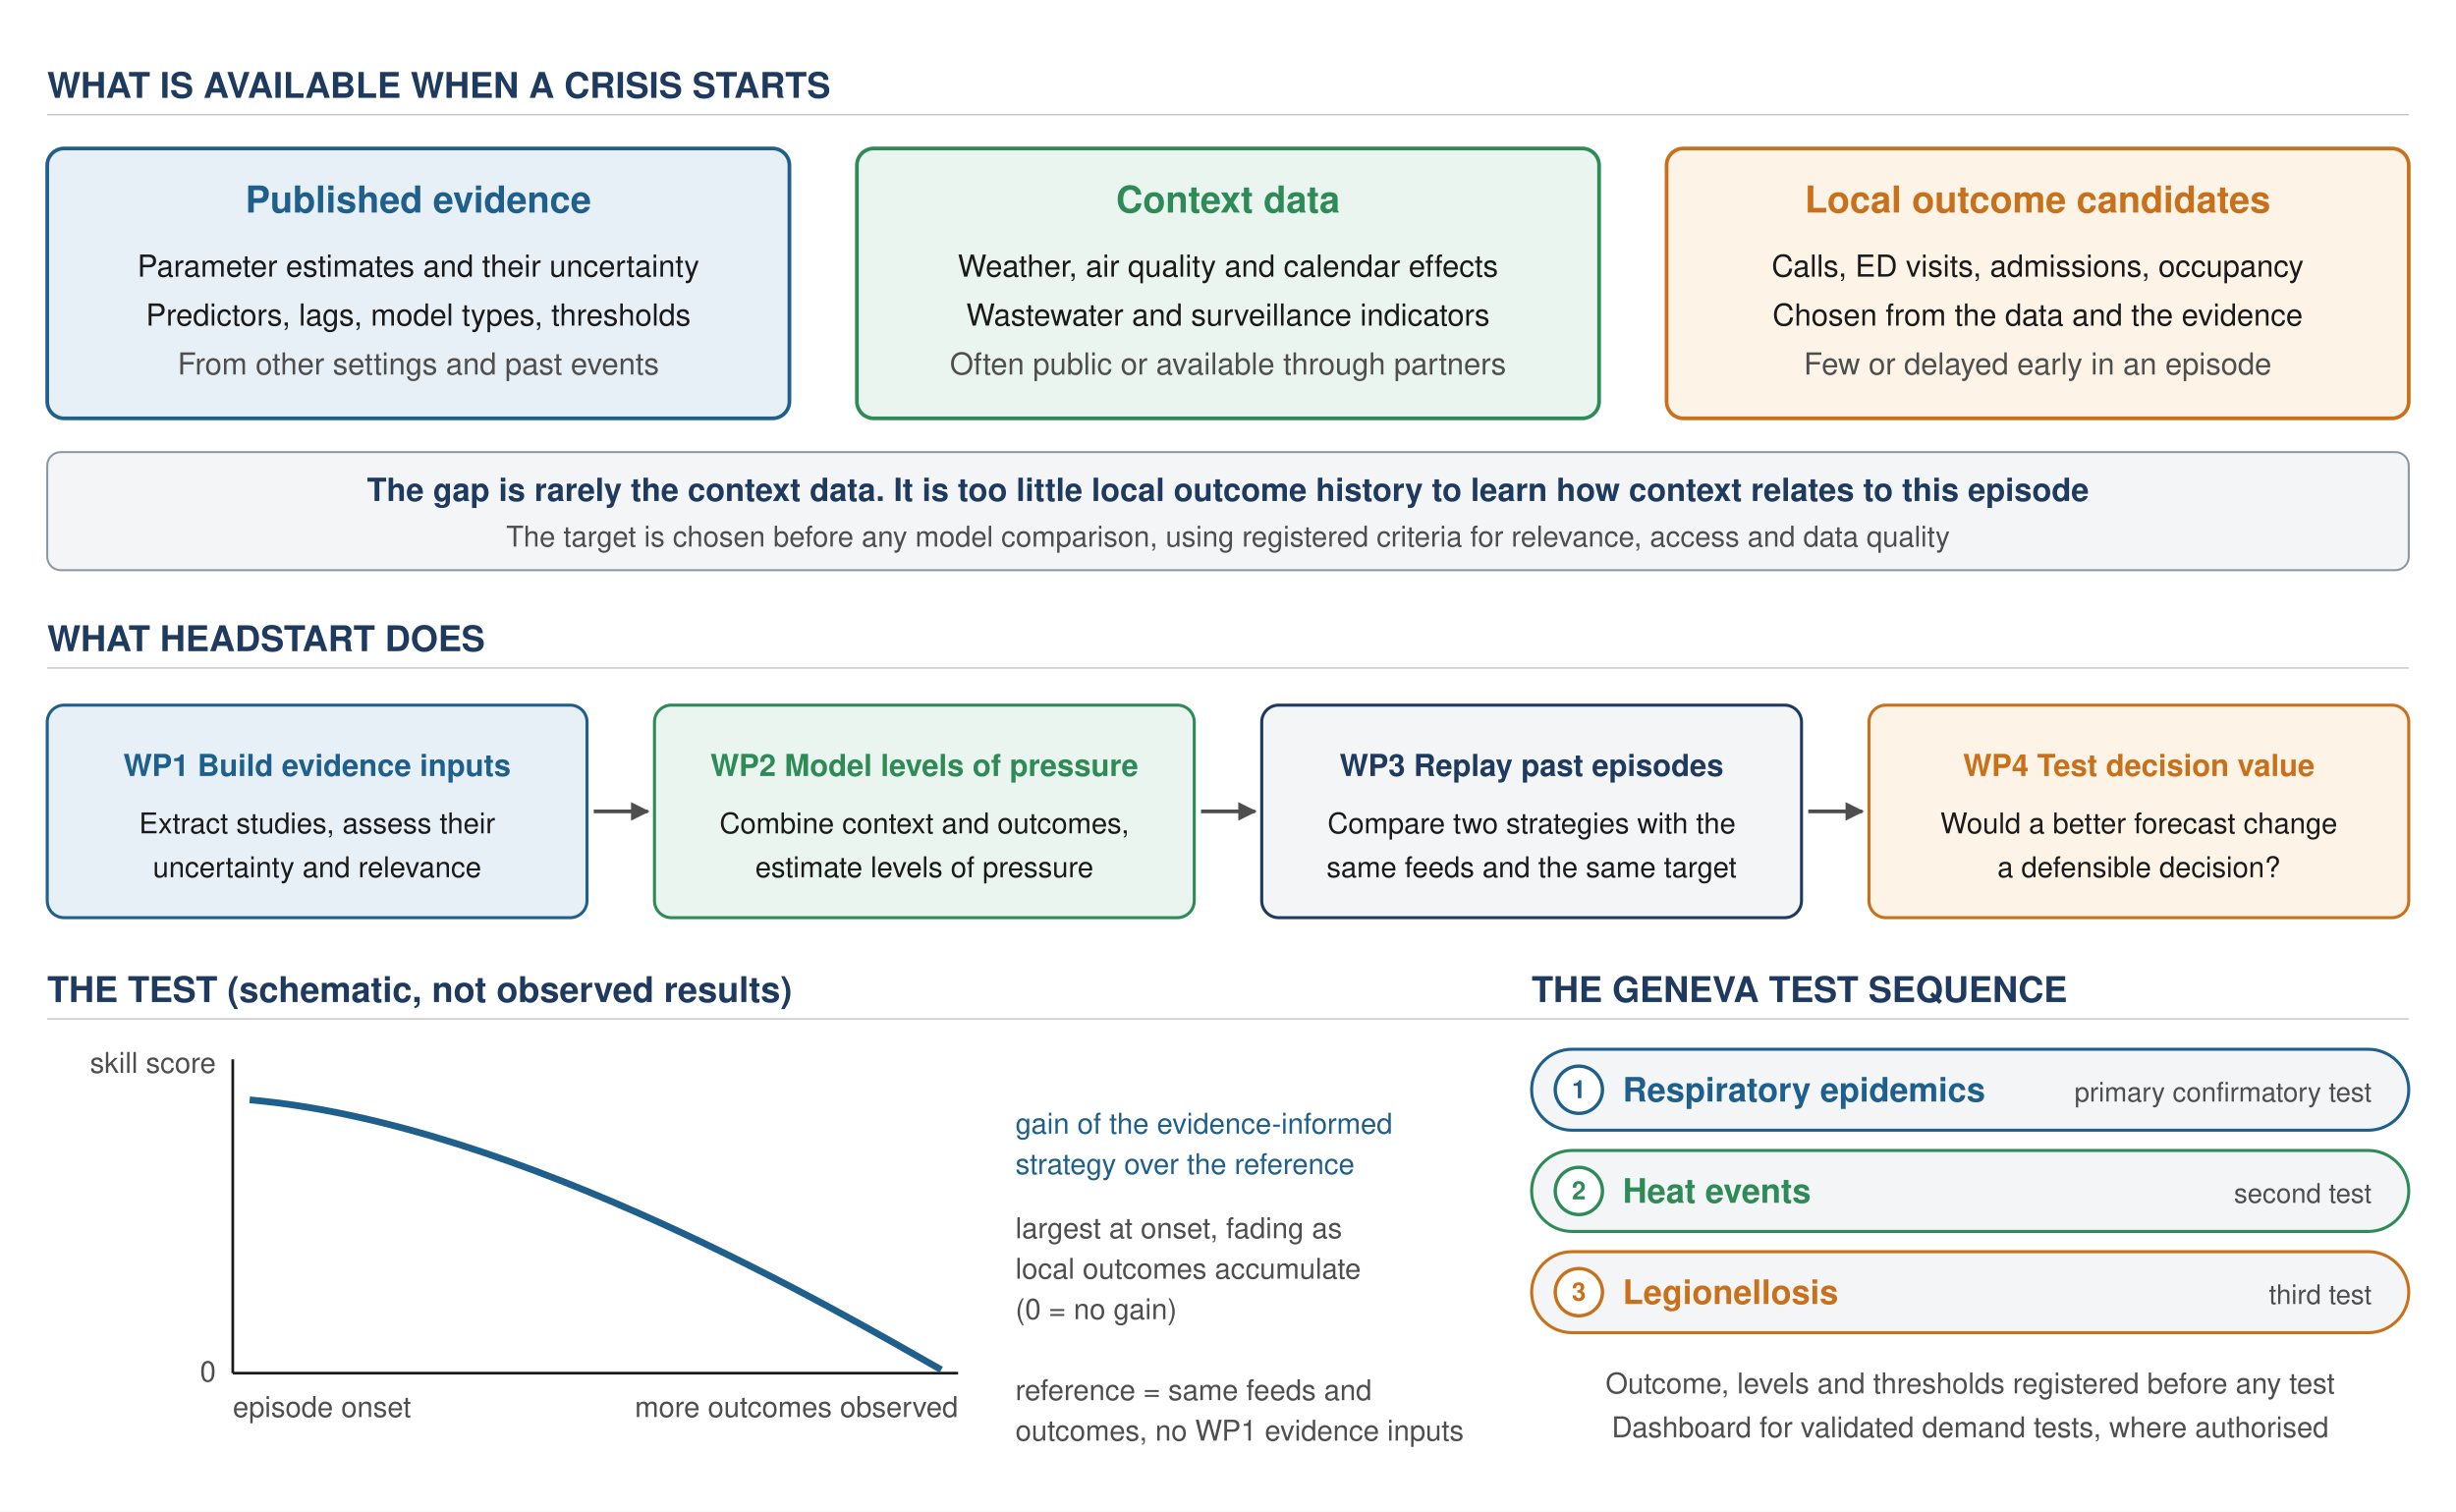
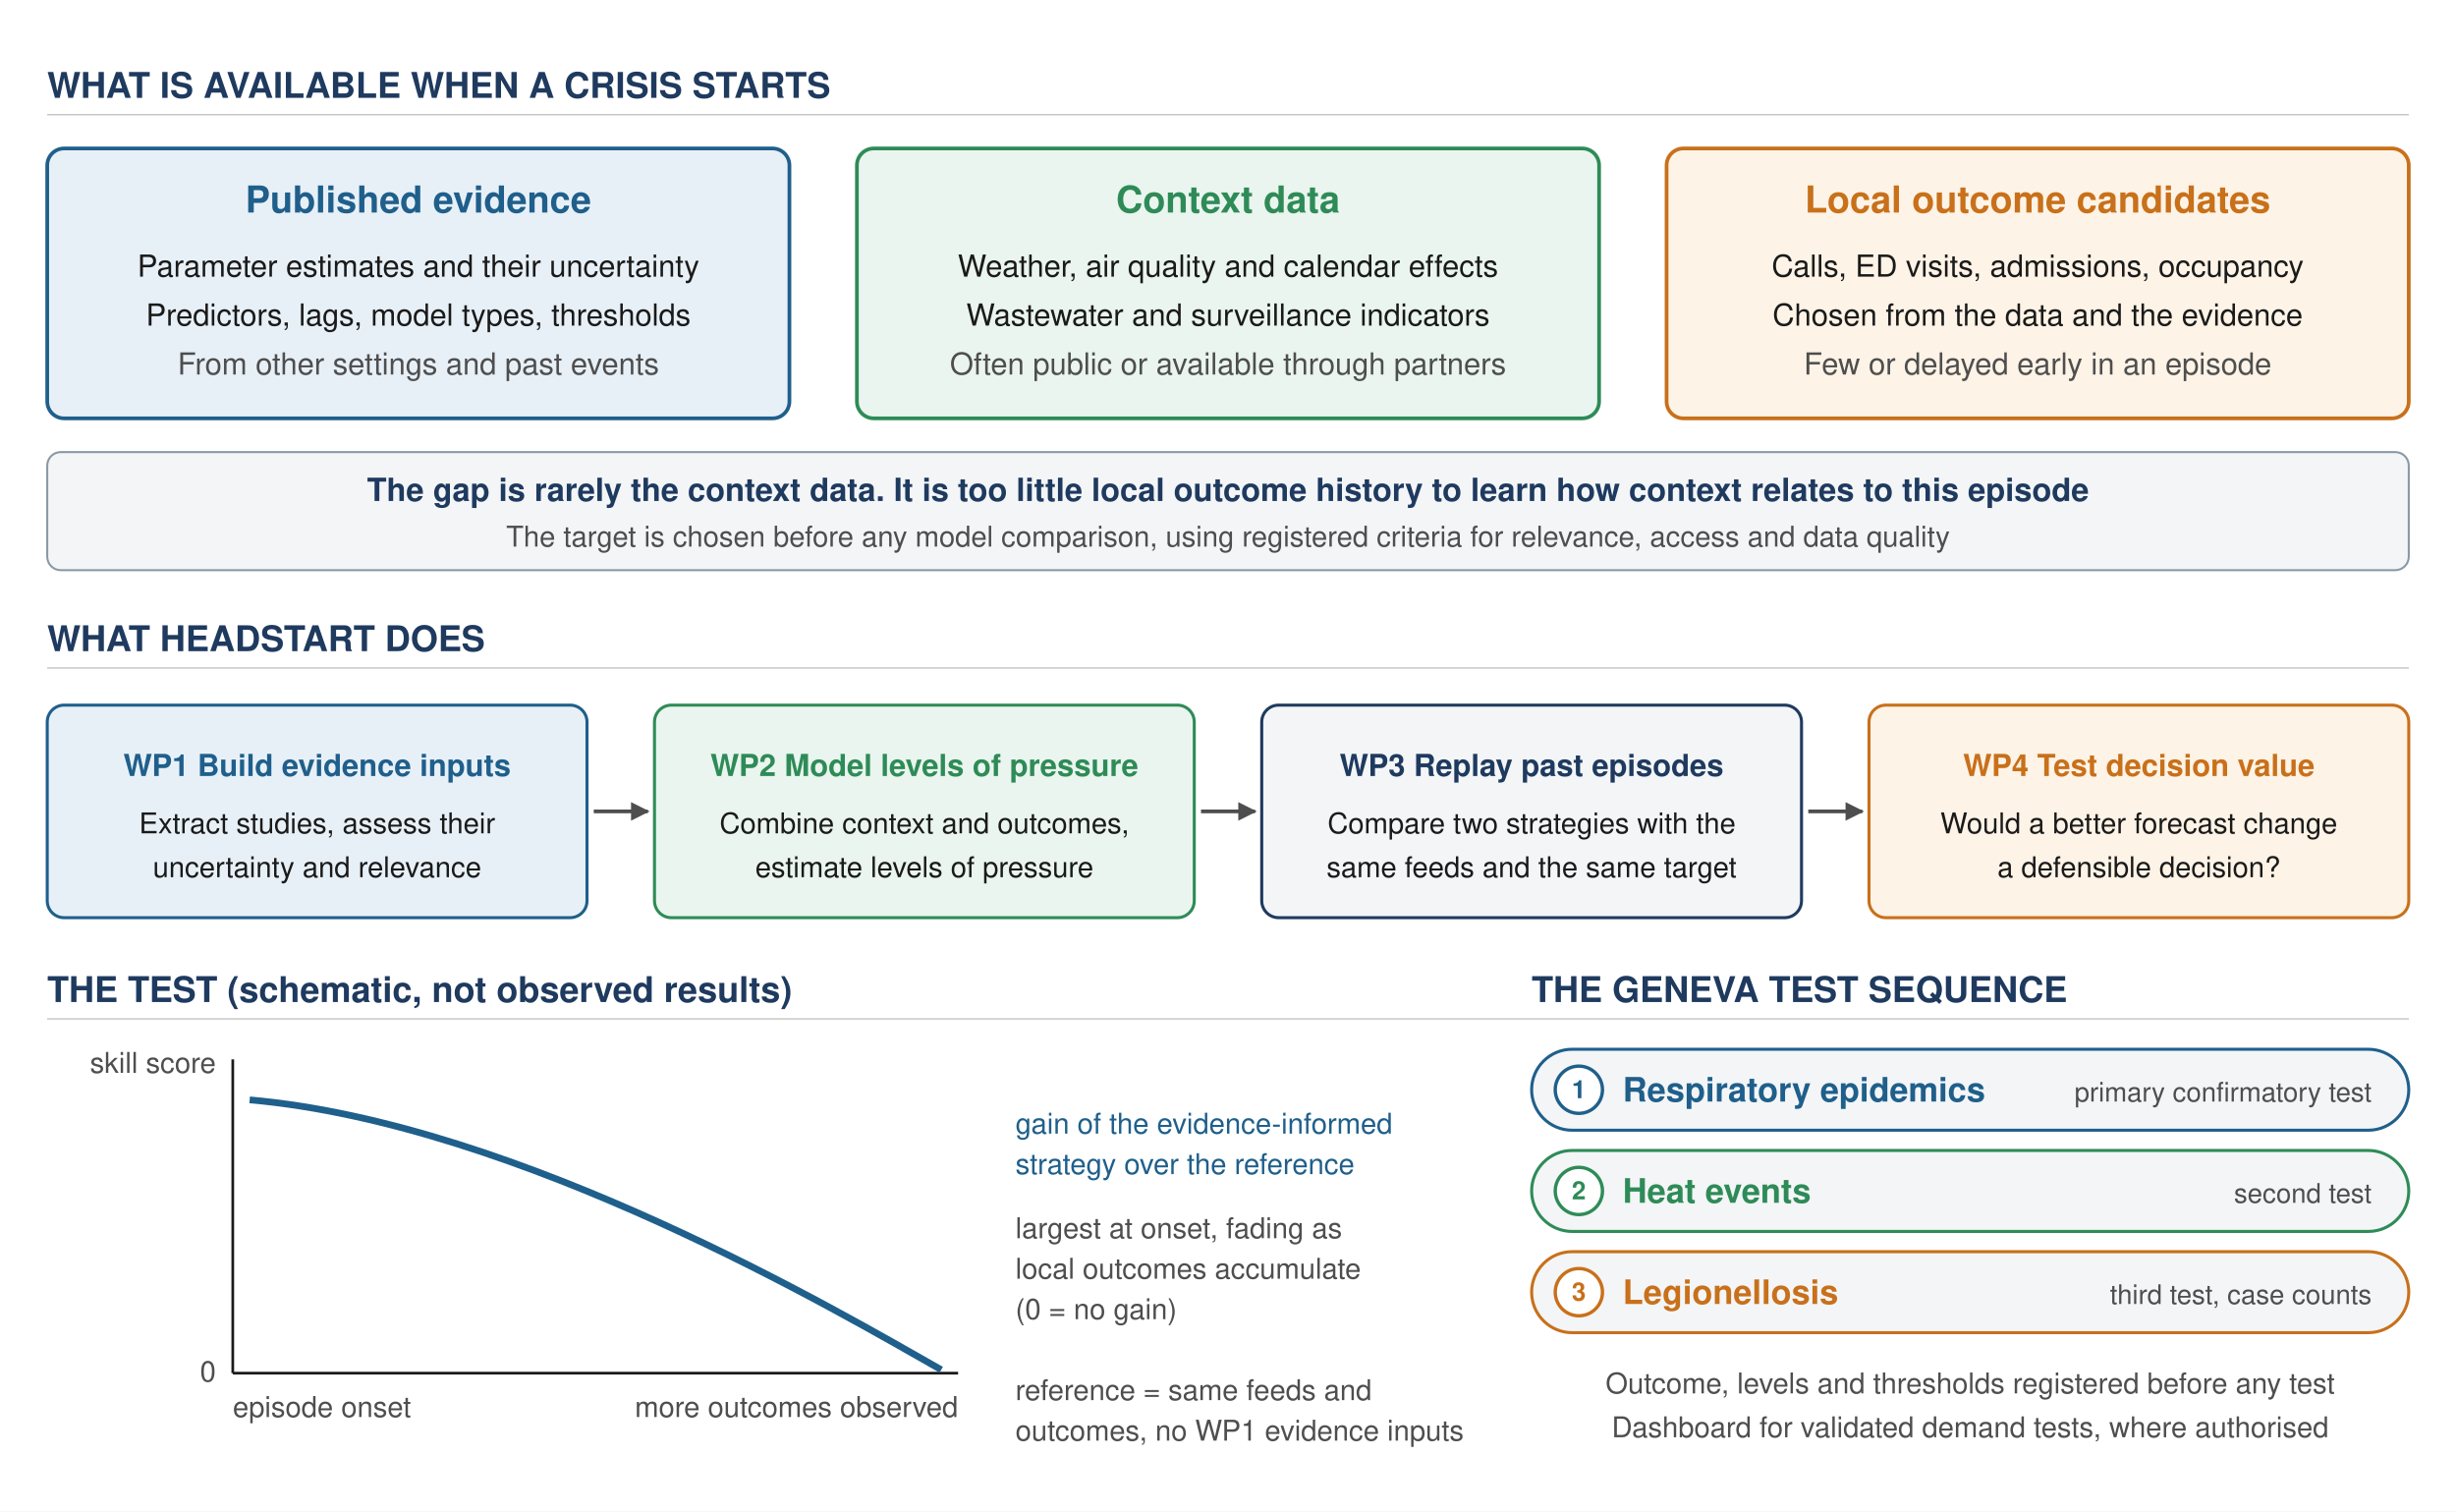
<svg xmlns="http://www.w3.org/2000/svg" width="1456" height="896" viewBox="0 0 1456 896">
  <defs>
    <marker id="a" viewBox="0 0 10 10" refX="9" refY="5" markerWidth="5" markerHeight="5" orient="auto-start-reverse">
      <path d="M 0 0 L 10 5 L 0 10 z" fill="#4e4e4e" />
    </marker>
  </defs>
  <rect width="1456" height="896" fill="white" />
  <g transform="translate(28,28)">
    <text x="0" y="30" font-family="Helvetica, Arial, sans-serif" font-size="21" fill="#1f3a5f" text-anchor="start" font-weight="bold" font-style="normal">WHAT IS AVAILABLE WHEN A CRISIS STARTS</text>
    <line x1="0" y1="40" x2="1400" y2="40" stroke="#9a9a9a" stroke-width="0.8" opacity="0.6" />
    <rect x="0" y="60" width="440" height="160" rx="10" fill="#e8f0f7" stroke="#1f5f8b" stroke-width="2.2" />
    <text x="220.0" y="98" font-family="Helvetica, Arial, sans-serif" font-size="22" fill="#1f5f8b" text-anchor="middle" font-weight="bold" font-style="normal">Published evidence</text>
    <text x="220.0" y="136" font-family="Helvetica, Arial, sans-serif" font-size="18" fill="#1a1a1a" text-anchor="middle" font-weight="normal" font-style="normal">Parameter estimates and their uncertainty</text>
    <text x="220.0" y="165" font-family="Helvetica, Arial, sans-serif" font-size="18" fill="#1a1a1a" text-anchor="middle" font-weight="normal" font-style="normal">Predictors, lags, model types, thresholds</text>
    <text x="220.0" y="194" font-family="Helvetica, Arial, sans-serif" font-size="18" fill="#4e4e4e" text-anchor="middle" font-weight="normal" font-style="normal">From other settings and past events</text>
    <rect x="480" y="60" width="440" height="160" rx="10" fill="#eaf5ef" stroke="#2e8b57" stroke-width="2.2" />
    <text x="700.0" y="98" font-family="Helvetica, Arial, sans-serif" font-size="22" fill="#2e8b57" text-anchor="middle" font-weight="bold" font-style="normal">Context data</text>
    <text x="700.0" y="136" font-family="Helvetica, Arial, sans-serif" font-size="18" fill="#1a1a1a" text-anchor="middle" font-weight="normal" font-style="normal">Weather, air quality and calendar effects</text>
    <text x="700.0" y="165" font-family="Helvetica, Arial, sans-serif" font-size="18" fill="#1a1a1a" text-anchor="middle" font-weight="normal" font-style="normal">Wastewater and surveillance indicators</text>
    <text x="700.0" y="194" font-family="Helvetica, Arial, sans-serif" font-size="18" fill="#4e4e4e" text-anchor="middle" font-weight="normal" font-style="normal">Often public or available through partners</text>
    <rect x="960" y="60" width="440" height="160" rx="10" fill="#fdf3e6" stroke="#c8701a" stroke-width="2.2" />
    <text x="1180.0" y="98" font-family="Helvetica, Arial, sans-serif" font-size="22" fill="#c8701a" text-anchor="middle" font-weight="bold" font-style="normal">Local outcome candidates</text>
    <text x="1180.0" y="136" font-family="Helvetica, Arial, sans-serif" font-size="18" fill="#1a1a1a" text-anchor="middle" font-weight="normal" font-style="normal">Calls, ED visits, admissions, occupancy</text>
    <text x="1180.0" y="165" font-family="Helvetica, Arial, sans-serif" font-size="18" fill="#1a1a1a" text-anchor="middle" font-weight="normal" font-style="normal">Chosen from the data and the evidence</text>
    <text x="1180.0" y="194" font-family="Helvetica, Arial, sans-serif" font-size="18" fill="#4e4e4e" text-anchor="middle" font-weight="normal" font-style="normal">Few or delayed early in an episode</text>
    <rect x="0" y="240" width="1400" height="70" rx="8" fill="#f3f5f7" stroke="#8a97a6" stroke-width="1.2" />
    <text x="700.0" y="269" font-family="Helvetica, Arial, sans-serif" font-size="19" fill="#1f3a5f" text-anchor="middle" font-weight="bold" font-style="normal">The gap is rarely the context data. It is too little local outcome history to learn how context relates to this episode</text>
    <text x="700.0" y="296" font-family="Helvetica, Arial, sans-serif" font-size="17" fill="#4e4e4e" text-anchor="middle" font-weight="normal" font-style="normal">The target is chosen before any model comparison, using registered criteria for relevance, access and data quality</text>
    <text x="0" y="358" font-family="Helvetica, Arial, sans-serif" font-size="21" fill="#1f3a5f" text-anchor="start" font-weight="bold" font-style="normal">WHAT HEADSTART DOES</text>
    <line x1="0" y1="368" x2="1400" y2="368" stroke="#9a9a9a" stroke-width="0.8" opacity="0.6" />
    <rect x="0" y="390" width="320" height="126" rx="10" fill="#e8f0f7" stroke="#1f5f8b" stroke-width="1.8" />
    <text x="160.0" y="432" font-family="Helvetica, Arial, sans-serif" font-size="18" fill="#1f5f8b" text-anchor="middle" font-weight="bold" font-style="normal">WP1 Build evidence inputs</text>
    <text x="160.0" y="466" font-family="Helvetica, Arial, sans-serif" font-size="17" fill="#1a1a1a" text-anchor="middle" font-weight="normal" font-style="normal">Extract studies, assess their</text>
    <text x="160.0" y="492" font-family="Helvetica, Arial, sans-serif" font-size="17" fill="#1a1a1a" text-anchor="middle" font-weight="normal" font-style="normal">uncertainty and relevance</text>
    <line x1="324" y1="453.0" x2="356" y2="453.0" stroke="#4e4e4e" stroke-width="2.2" marker-end="url(#a)" />
    <rect x="360" y="390" width="320" height="126" rx="10" fill="#eaf5ef" stroke="#2e8b57" stroke-width="1.8" />
    <text x="520.0" y="432" font-family="Helvetica, Arial, sans-serif" font-size="18" fill="#2e8b57" text-anchor="middle" font-weight="bold" font-style="normal">WP2 Model levels of pressure</text>
    <text x="520.0" y="466" font-family="Helvetica, Arial, sans-serif" font-size="17" fill="#1a1a1a" text-anchor="middle" font-weight="normal" font-style="normal">Combine context and outcomes,</text>
    <text x="520.0" y="492" font-family="Helvetica, Arial, sans-serif" font-size="17" fill="#1a1a1a" text-anchor="middle" font-weight="normal" font-style="normal">estimate levels of pressure</text>
    <line x1="684" y1="453.0" x2="716" y2="453.0" stroke="#4e4e4e" stroke-width="2.2" marker-end="url(#a)" />
    <rect x="720" y="390" width="320" height="126" rx="10" fill="#f3f5f7" stroke="#1f3a5f" stroke-width="1.8" />
    <text x="880.0" y="432" font-family="Helvetica, Arial, sans-serif" font-size="18" fill="#1f3a5f" text-anchor="middle" font-weight="bold" font-style="normal">WP3 Replay past episodes</text>
    <text x="880.0" y="466" font-family="Helvetica, Arial, sans-serif" font-size="17" fill="#1a1a1a" text-anchor="middle" font-weight="normal" font-style="normal">Compare two strategies with the</text>
    <text x="880.0" y="492" font-family="Helvetica, Arial, sans-serif" font-size="17" fill="#1a1a1a" text-anchor="middle" font-weight="normal" font-style="normal">same feeds and the same target</text>
    <line x1="1044" y1="453.0" x2="1076" y2="453.0" stroke="#4e4e4e" stroke-width="2.2" marker-end="url(#a)" />
    <rect x="1080" y="390" width="320" height="126" rx="10" fill="#fdf3e6" stroke="#c8701a" stroke-width="1.8" />
    <text x="1240.0" y="432" font-family="Helvetica, Arial, sans-serif" font-size="18" fill="#c8701a" text-anchor="middle" font-weight="bold" font-style="normal">WP4 Test decision value</text>
    <text x="1240.0" y="466" font-family="Helvetica, Arial, sans-serif" font-size="17" fill="#1a1a1a" text-anchor="middle" font-weight="normal" font-style="normal">Would a better forecast change</text>
    <text x="1240.0" y="492" font-family="Helvetica, Arial, sans-serif" font-size="17" fill="#1a1a1a" text-anchor="middle" font-weight="normal" font-style="normal">a defensible decision?</text>
    <text x="0" y="566" font-family="Helvetica, Arial, sans-serif" font-size="21" fill="#1f3a5f" text-anchor="start" font-weight="bold" font-style="normal">THE TEST (schematic, not observed results)</text>
    <line x1="0" y1="576" x2="1400" y2="576" stroke="#9a9a9a" stroke-width="0.8" opacity="0.6" />
    <line x1="110" y1="786" x2="540" y2="786" stroke="#1a1a1a" stroke-width="1.6" />
    <line x1="110" y1="600" x2="110" y2="786" stroke="#1a1a1a" stroke-width="1.6" />
    <path d="M 120 624 C 280 638 470 750 530 784" fill="none" stroke="#1f5f8b" stroke-width="4" />
    <text x="100" y="608" font-family="Helvetica, Arial, sans-serif" font-size="17" fill="#4e4e4e" text-anchor="end" font-weight="normal" font-style="normal">skill score</text>
    <text x="100" y="791" font-family="Helvetica, Arial, sans-serif" font-size="17" fill="#4e4e4e" text-anchor="end" font-weight="normal" font-style="normal">0</text>
    <text x="110" y="812" font-family="Helvetica, Arial, sans-serif" font-size="17" fill="#4e4e4e" text-anchor="start" font-weight="normal" font-style="normal">episode onset</text>
    <text x="540" y="812" font-family="Helvetica, Arial, sans-serif" font-size="17" fill="#4e4e4e" text-anchor="end" font-weight="normal" font-style="normal">more outcomes observed</text>
    <text x="574" y="644" font-family="Helvetica, Arial, sans-serif" font-size="17" fill="#1f5f8b" text-anchor="start" font-weight="normal" font-style="normal">gain of the evidence-informed</text>
    <text x="574" y="668" font-family="Helvetica, Arial, sans-serif" font-size="17" fill="#1f5f8b" text-anchor="start" font-weight="normal" font-style="normal">strategy over the reference</text>
    <text x="574" y="706" font-family="Helvetica, Arial, sans-serif" font-size="17" fill="#4e4e4e" text-anchor="start" font-weight="normal" font-style="normal">largest at onset, fading as</text>
    <text x="574" y="730" font-family="Helvetica, Arial, sans-serif" font-size="17" fill="#4e4e4e" text-anchor="start" font-weight="normal" font-style="normal">local outcomes accumulate</text>
    <text x="574" y="754" font-family="Helvetica, Arial, sans-serif" font-size="17" fill="#4e4e4e" text-anchor="start" font-weight="normal" font-style="normal">(0 = no gain)</text>
    <text x="574" y="778" font-family="Helvetica, Arial, sans-serif" font-size="17" fill="#4e4e4e" text-anchor="start" font-weight="normal" font-style="normal" />
    <text x="574" y="802" font-family="Helvetica, Arial, sans-serif" font-size="17" fill="#4e4e4e" text-anchor="start" font-weight="normal" font-style="normal">reference = same feeds and</text>
    <text x="574" y="826" font-family="Helvetica, Arial, sans-serif" font-size="17" fill="#4e4e4e" text-anchor="start" font-weight="normal" font-style="normal">outcomes, no WP1 evidence inputs</text>
    <text x="880" y="566" font-family="Helvetica, Arial, sans-serif" font-size="21" fill="#1f3a5f" text-anchor="start" font-weight="bold" font-style="normal">THE GENEVA TEST SEQUENCE</text>
    <rect x="880" y="594" width="520" height="48" rx="24" fill="#f3f5f7" stroke="#1f5f8b" stroke-width="1.8" />
    <circle cx="908" cy="618" r="14" fill="white" stroke="#1f5f8b" stroke-width="2" />
    <text x="908" y="623" font-family="Helvetica, Arial, sans-serif" font-size="15" fill="#1f5f8b" text-anchor="middle" font-weight="bold" font-style="normal">1</text>
    <text x="934" y="625" font-family="Helvetica, Arial, sans-serif" font-size="20" fill="#1f5f8b" text-anchor="start" font-weight="bold" font-style="normal">Respiratory epidemics</text>
    <text x="1378" y="625" font-family="Helvetica, Arial, sans-serif" font-size="16" fill="#4e4e4e" text-anchor="end" font-weight="normal" font-style="normal">primary confirmatory test</text>
    <rect x="880" y="654" width="520" height="48" rx="24" fill="#f3f5f7" stroke="#2e8b57" stroke-width="1.8" />
    <circle cx="908" cy="678" r="14" fill="white" stroke="#2e8b57" stroke-width="2" />
    <text x="908" y="683" font-family="Helvetica, Arial, sans-serif" font-size="15" fill="#2e8b57" text-anchor="middle" font-weight="bold" font-style="normal">2</text>
    <text x="934" y="685" font-family="Helvetica, Arial, sans-serif" font-size="20" fill="#2e8b57" text-anchor="start" font-weight="bold" font-style="normal">Heat events</text>
    <text x="1378" y="685" font-family="Helvetica, Arial, sans-serif" font-size="16" fill="#4e4e4e" text-anchor="end" font-weight="normal" font-style="normal">second test</text>
    <rect x="880" y="714" width="520" height="48" rx="24" fill="#f3f5f7" stroke="#c8701a" stroke-width="1.8" />
    <circle cx="908" cy="738" r="14" fill="white" stroke="#c8701a" stroke-width="2" />
    <text x="908" y="743" font-family="Helvetica, Arial, sans-serif" font-size="15" fill="#c8701a" text-anchor="middle" font-weight="bold" font-style="normal">3</text>
    <text x="934" y="745" font-family="Helvetica, Arial, sans-serif" font-size="20" fill="#c8701a" text-anchor="start" font-weight="bold" font-style="normal">Legionellosis</text>
-     <text x="1378" y="745" font-family="Helvetica, Arial, sans-serif" font-size="16" fill="#4e4e4e" text-anchor="end" font-weight="normal" font-style="normal">third test</text>
+     <text x="1378" y="745" font-family="Helvetica, Arial, sans-serif" font-size="16" fill="#4e4e4e" text-anchor="end" font-weight="normal" font-style="normal">third test, case counts</text>
    <text x="1140" y="798" font-family="Helvetica, Arial, sans-serif" font-size="17" fill="#4e4e4e" text-anchor="middle" font-weight="normal" font-style="normal">Outcome, levels and thresholds registered before any test</text>
    <text x="1140" y="824" font-family="Helvetica, Arial, sans-serif" font-size="17" fill="#4e4e4e" text-anchor="middle" font-weight="normal" font-style="normal">Dashboard for validated demand tests, where authorised</text>
  </g>
</svg>
